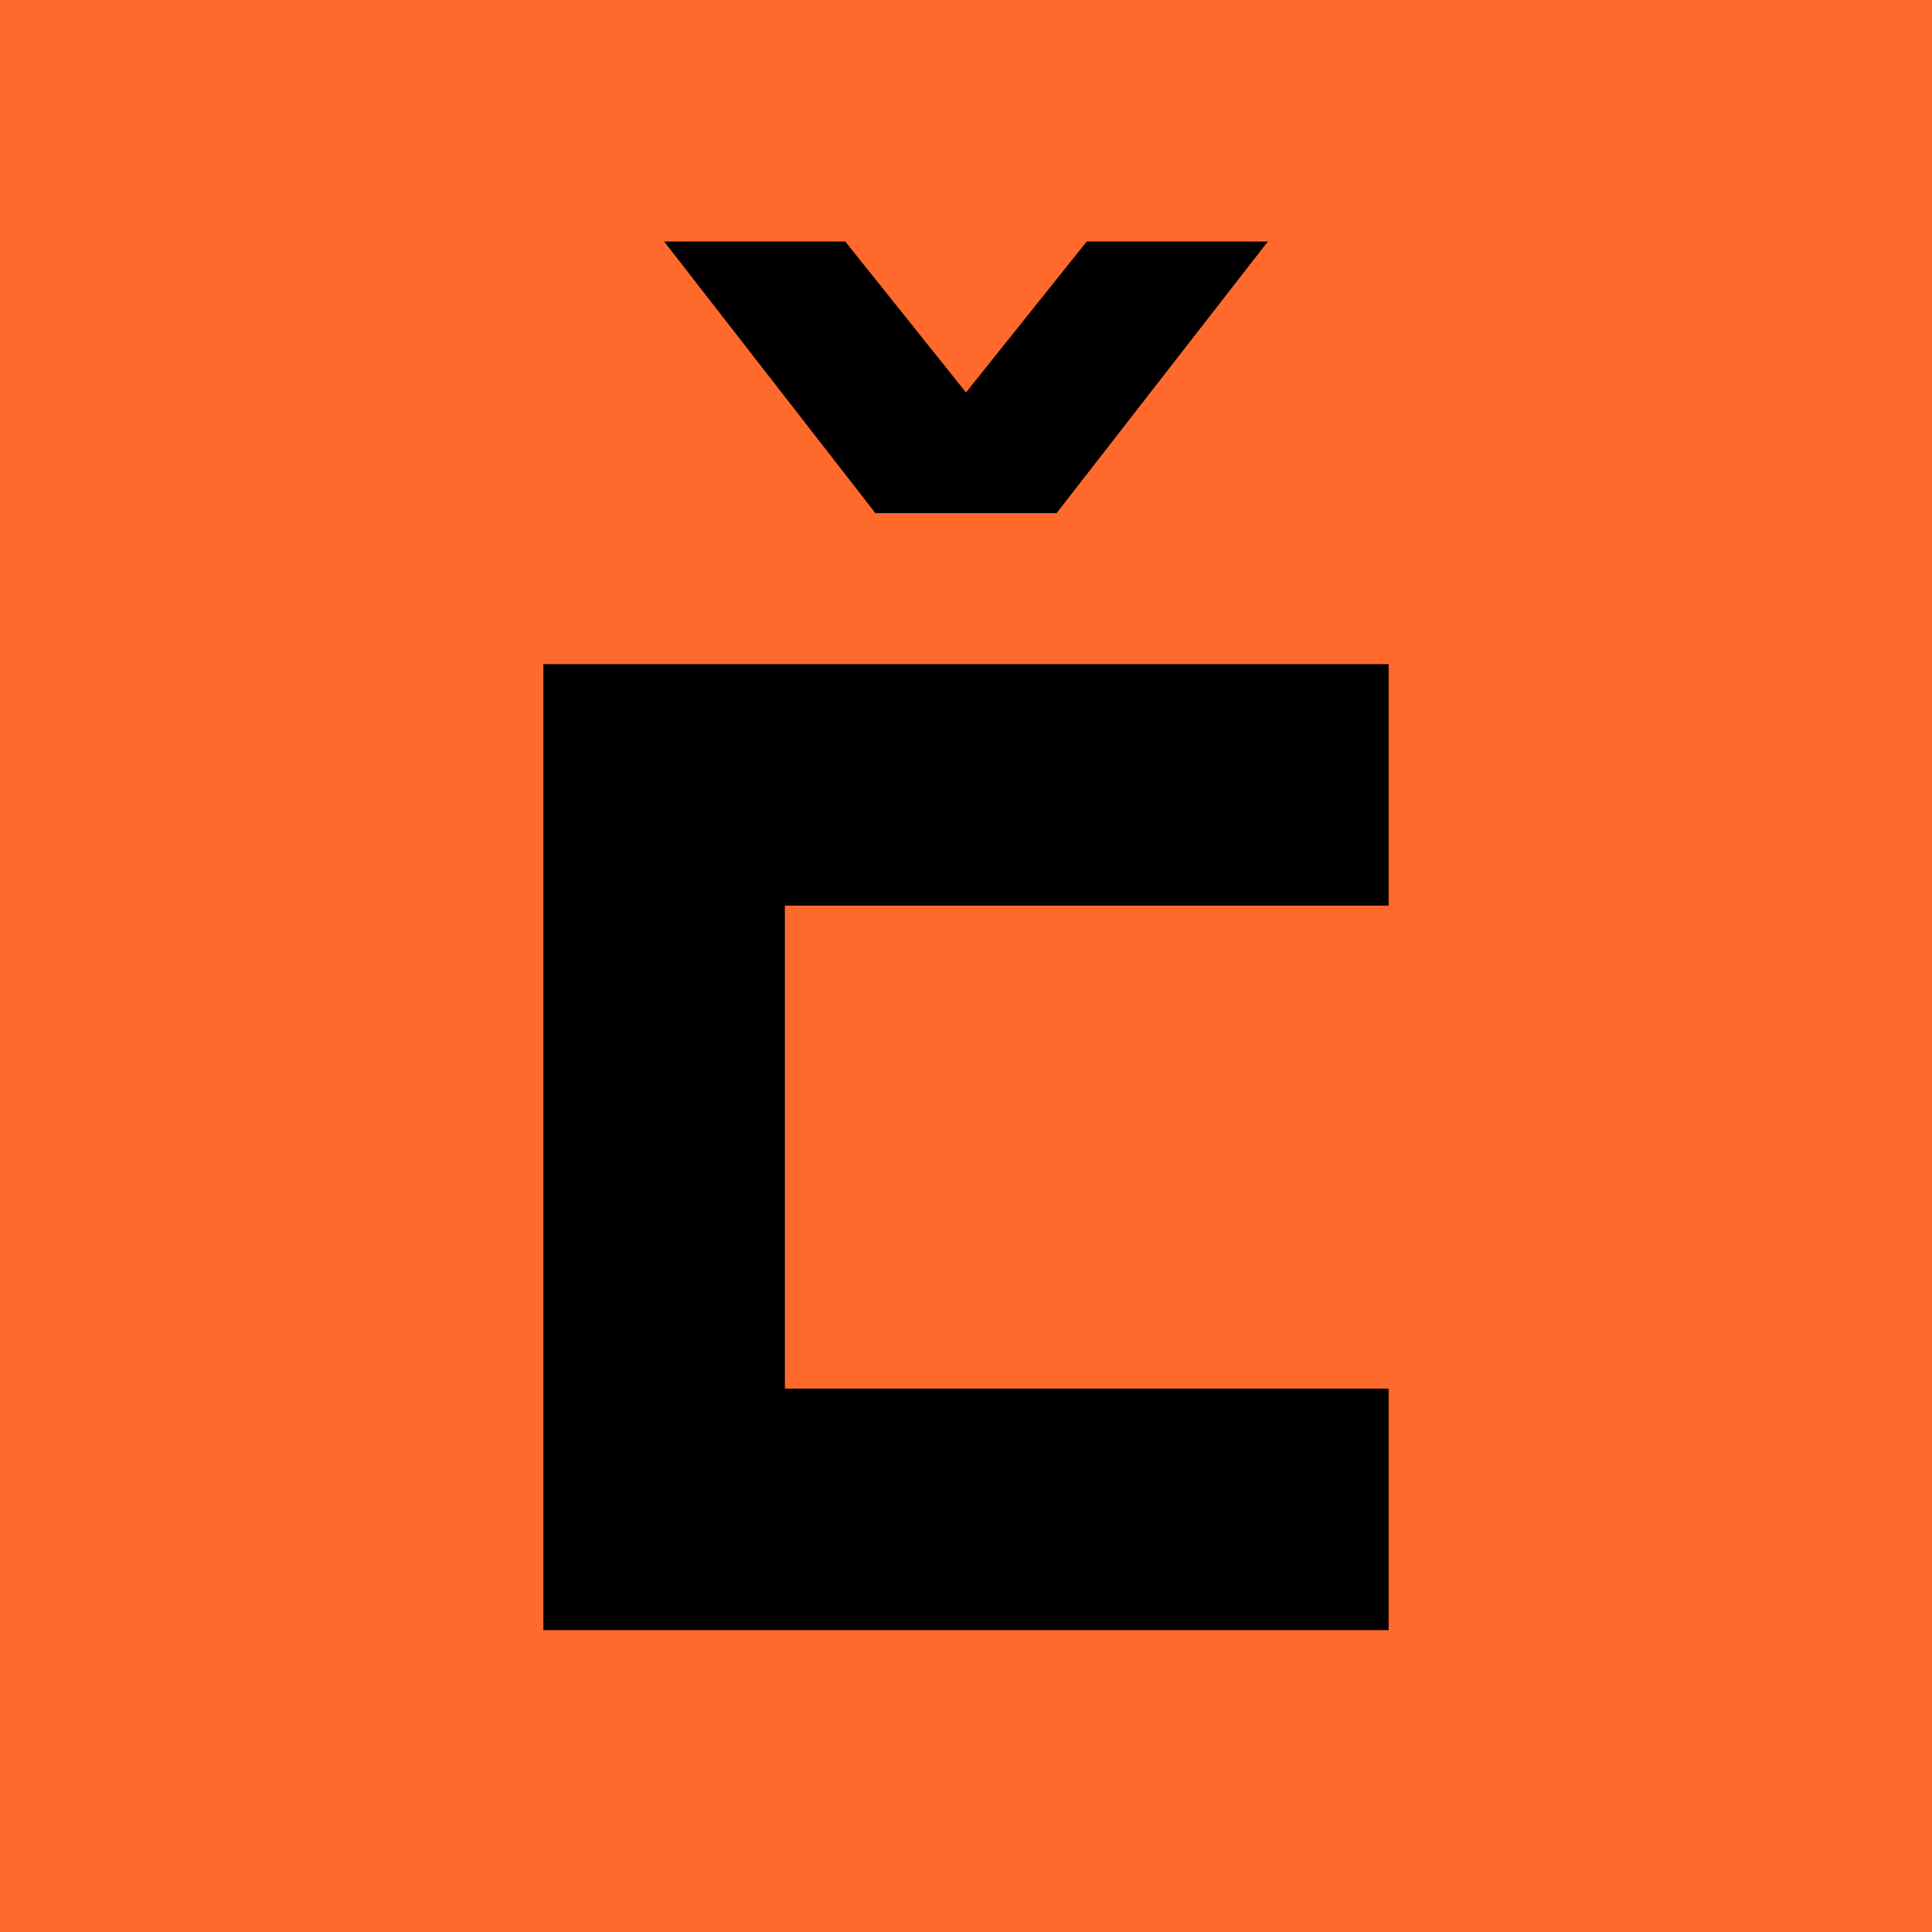
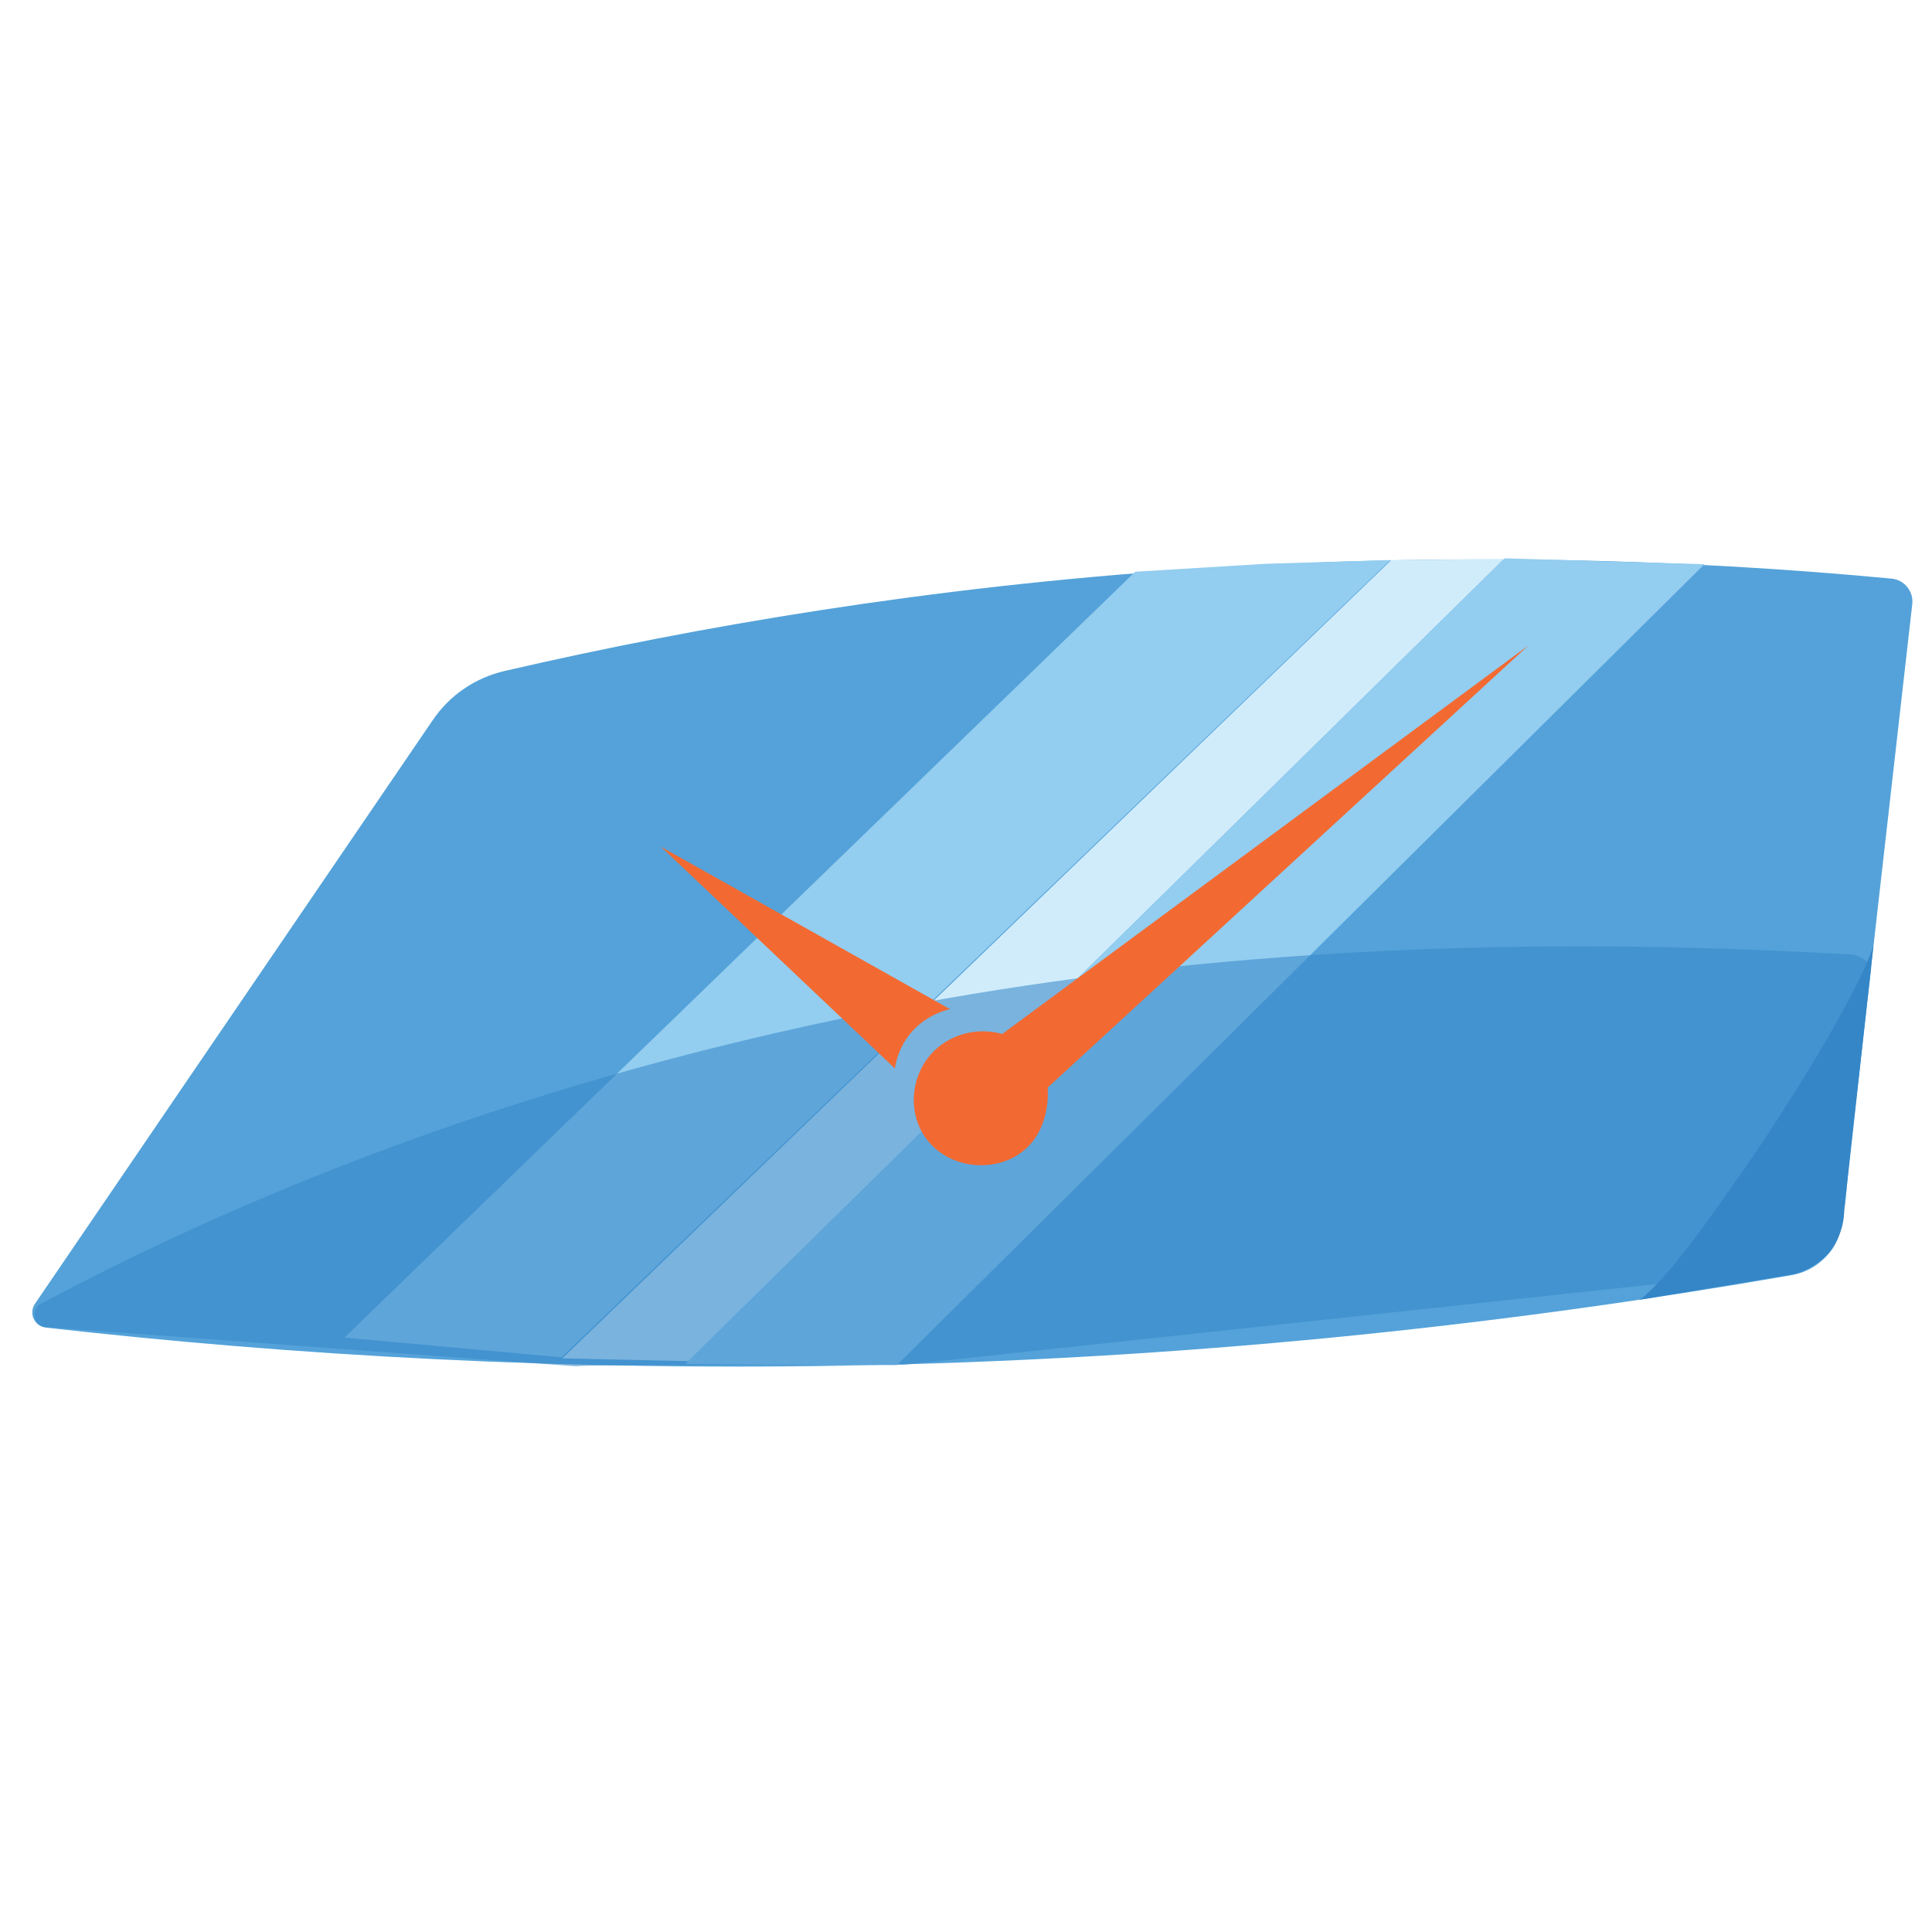
- <svg xmlns="http://www.w3.org/2000/svg" viewBox="0 0 32 32">
-   <rect width="32" height="32" fill="#FF6A2C" />
-   <path fill="#000" d="M9 11h14v4H13v8h10v4H9z M11 4h3l2 2.5L18 4h3l-3.5 4.5h-3z" />
+ <svg xmlns="http://www.w3.org/2000/svg" viewBox="330.6 161.1 236 236">
+   <style>.st0{fill:none;stroke:#130D0D;stroke-miterlimit:10;} .st1{fill:#020202;stroke:#130D0D;stroke-miterlimit:10;} .st2{fill:#060505;stroke:#130D0D;stroke-miterlimit:10;} .st3{fill:#100D0E;stroke:#130D0D;stroke-miterlimit:10;} .st4{fill:#F26A32;} .st5{fill:#54A2D9;} .st6{fill:#93CDF0;} .st7{fill:#D0ECFB;} .st8{opacity:0.57;fill:#3688C8;} .st9{fill:#3486C7;}</style>
+   <g>
+     <g>
+       <g>
+         <path class="st5" d="M334.87,320.36l48.61-71.32c2.06-3.03,5.2-5.16,8.77-5.98c23.69-5.48,51.77-10.25,83.51-12.41     c32.41-2.2,61.4-1.18,85.9,1.13c1.56,0.15,2.7,1.55,2.53,3.11l-8.56,75.42c-0.38,3.31-2.88,5.98-6.16,6.55     c-32.45,5.66-70.25,10.06-112.45,10.99c-37.3,0.82-71.17-1.22-100.82-4.58C334.8,323.11,334.08,321.52,334.87,320.36z" />
+         <polygon class="st6" points="372.68,324.49 469.27,230.94 485.17,229.97 500.45,229.51 399.19,326.9    " />
+         <polygon class="st6" points="414.34,327.72 514.4,229.3 526.89,229.68 538.8,230.02 440.14,327.87    " />
+         <polygon class="st7" points="399.28,327.03 414.68,327.37 514.29,229.4 500.55,229.51    " />
+         <path class="st8" d="M335.83,320.23c27.45-14.58,60.49-27.23,100.37-35.29c0.03-0.01,0.21-0.04,0.42-0.08     c33.14-6.66,72.69-9.96,120.02-7.16c0.96-0.06,2.65,1.12,2.53,1.69l-2.63,23.11c-0.96,8.57-0.15,13.4-8.37,13.82l-107.09,11.49     c-0.05,0-39.87-0.04-40.11,0.19l-64.71-4.78C334.58,323.14,334.24,320.79,335.83,320.23z" />
+       </g>
+       <path class="st9" d="M530.91,319.87l18.39-3.06c3.79-0.7,6.54-3.99,6.57-7.84l3.58-32.38c-1.8,5.78-10.88,20.41-16.79,28.74    C539.4,309.93,534.49,317.12,530.91,319.87z" />
+     </g>
+     <g>
+       <path class="st4" d="M453.03,287.4c-3.22-0.89-6.63,0.1-8.75,2.52c-2.44,2.8-2.78,7.06-0.67,10.09c2.64,3.81,8.27,4.47,11.77,1.85    c3.64-2.71,3.22-7.63,3.2-7.91l58.7-53.99L453.03,287.4z" />
+       <path class="st4" d="M439.91,291.61c0.13-0.82,0.51-2.55,1.85-4.21c1.79-2.2,4.11-2.85,4.88-3.03l-35.32-19.85L439.91,291.61z" />
+     </g>
+   </g>
</svg>
